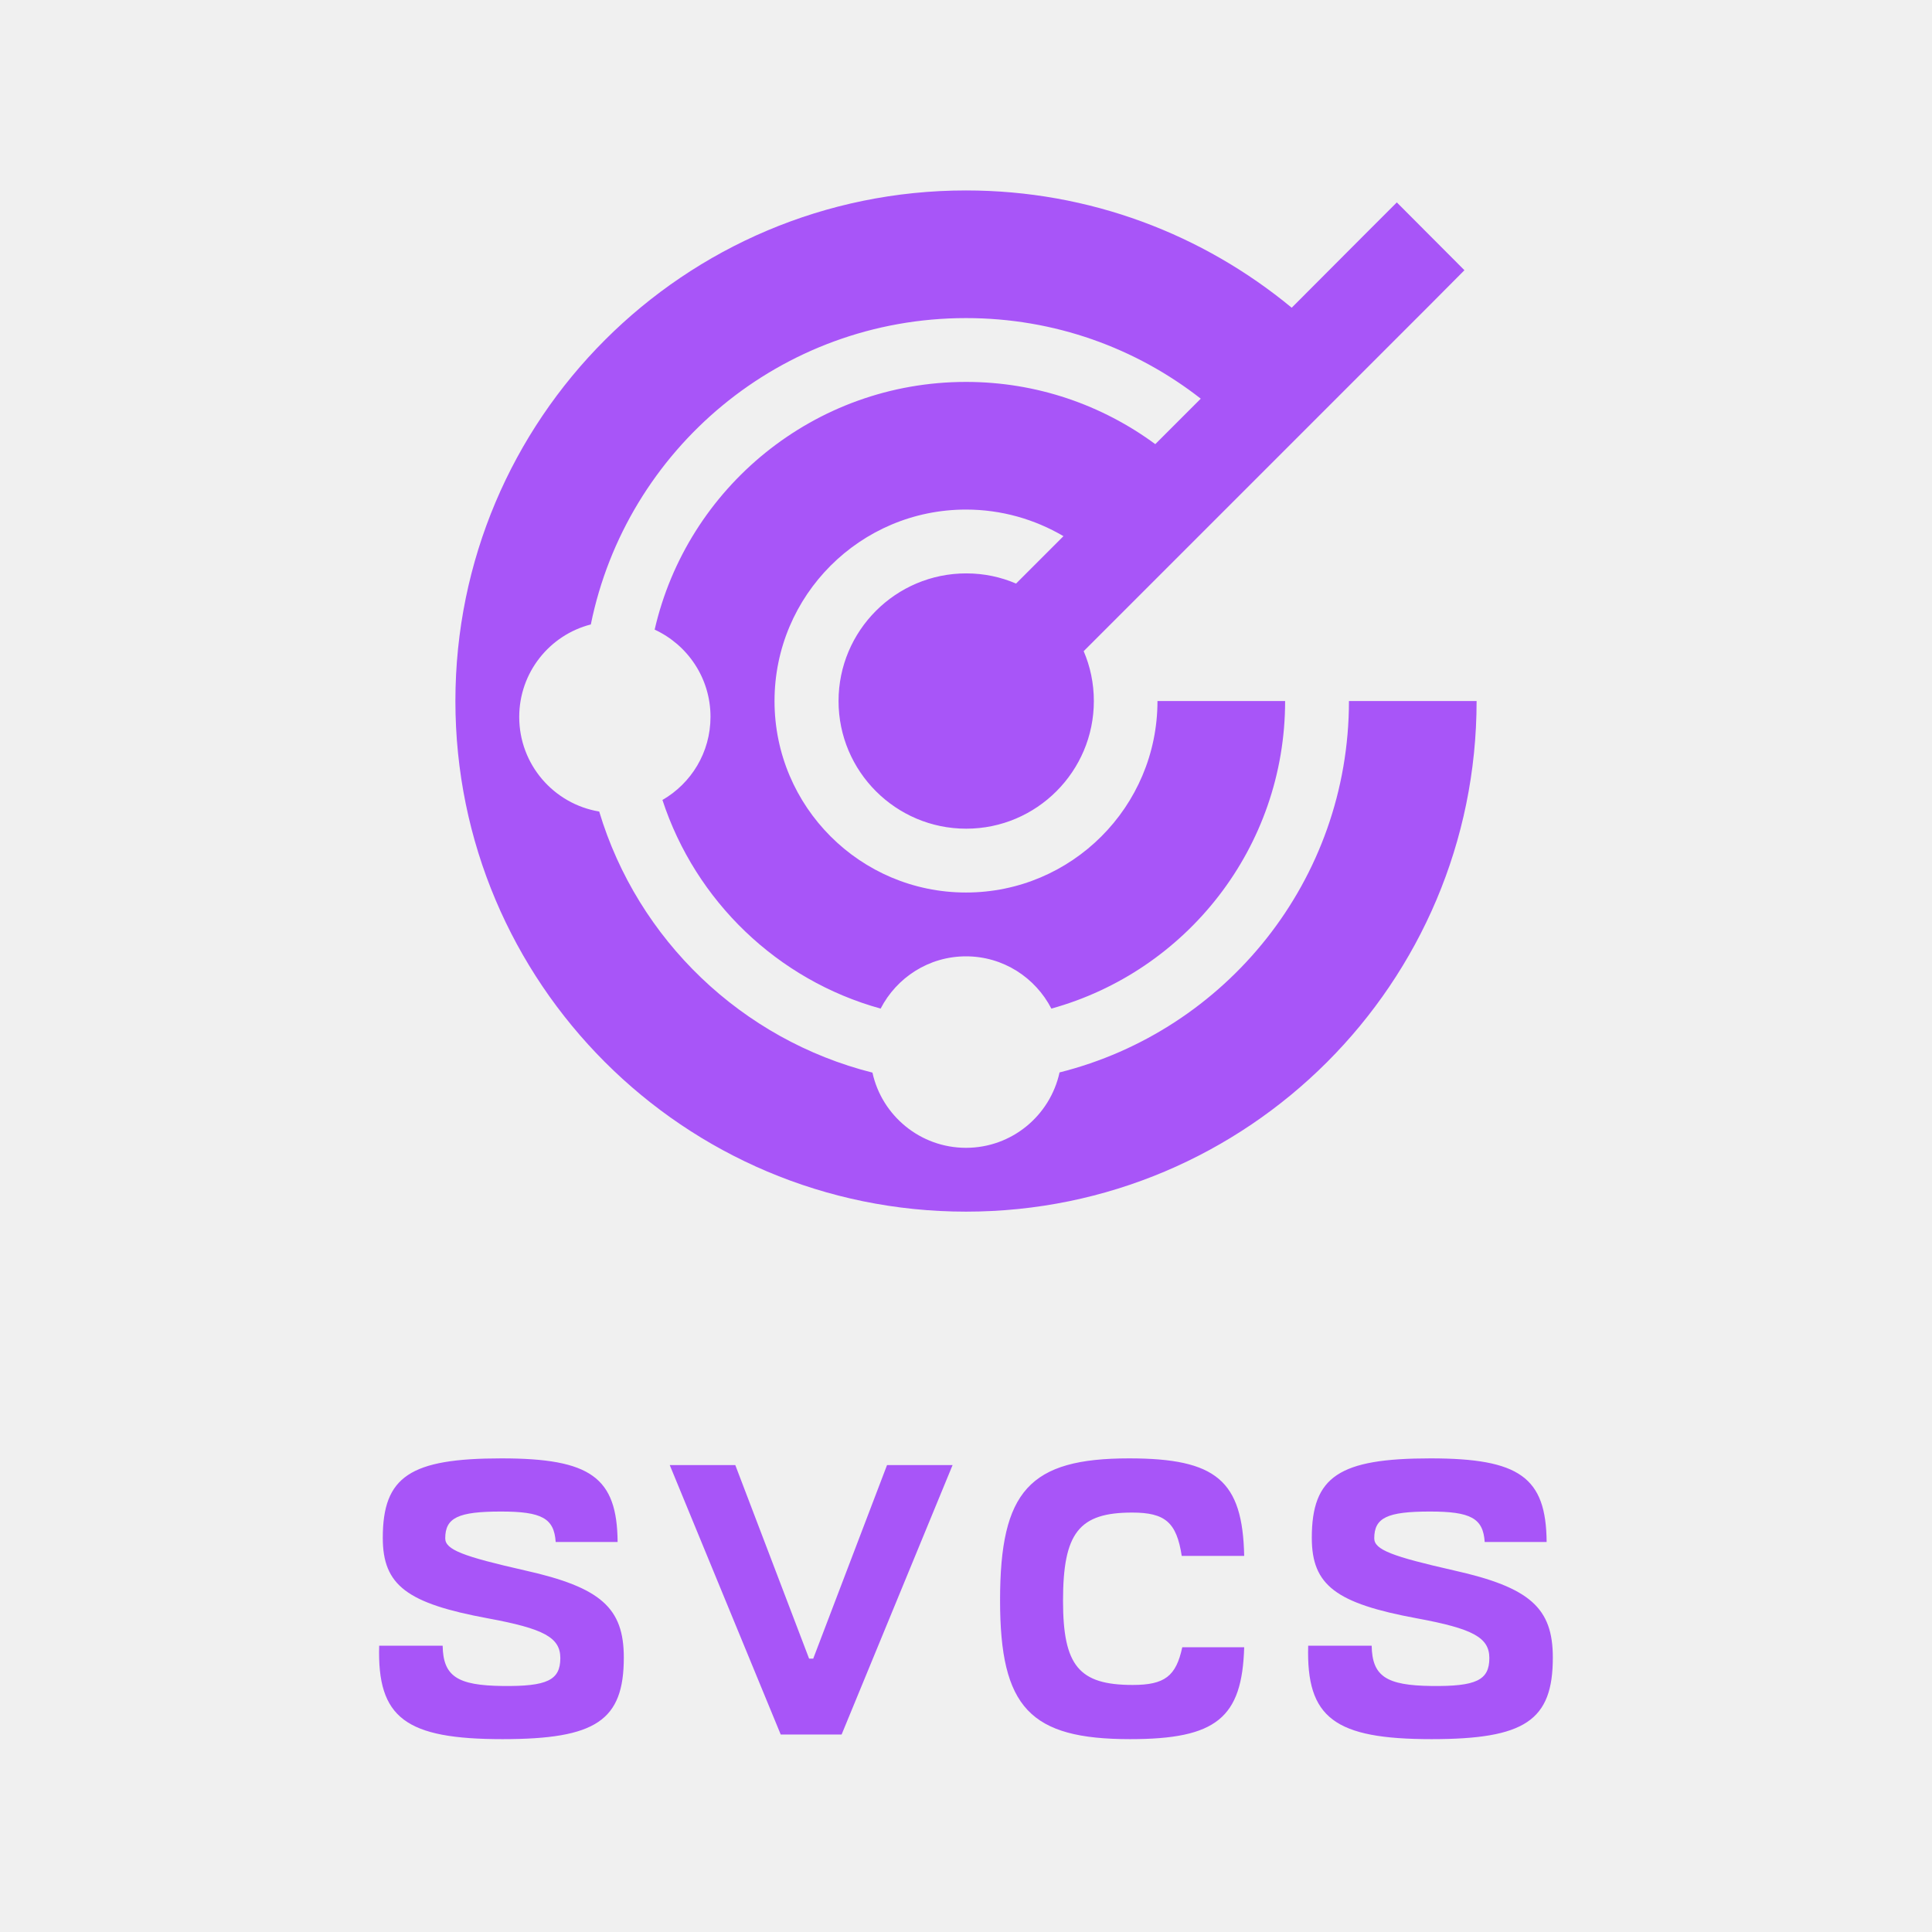
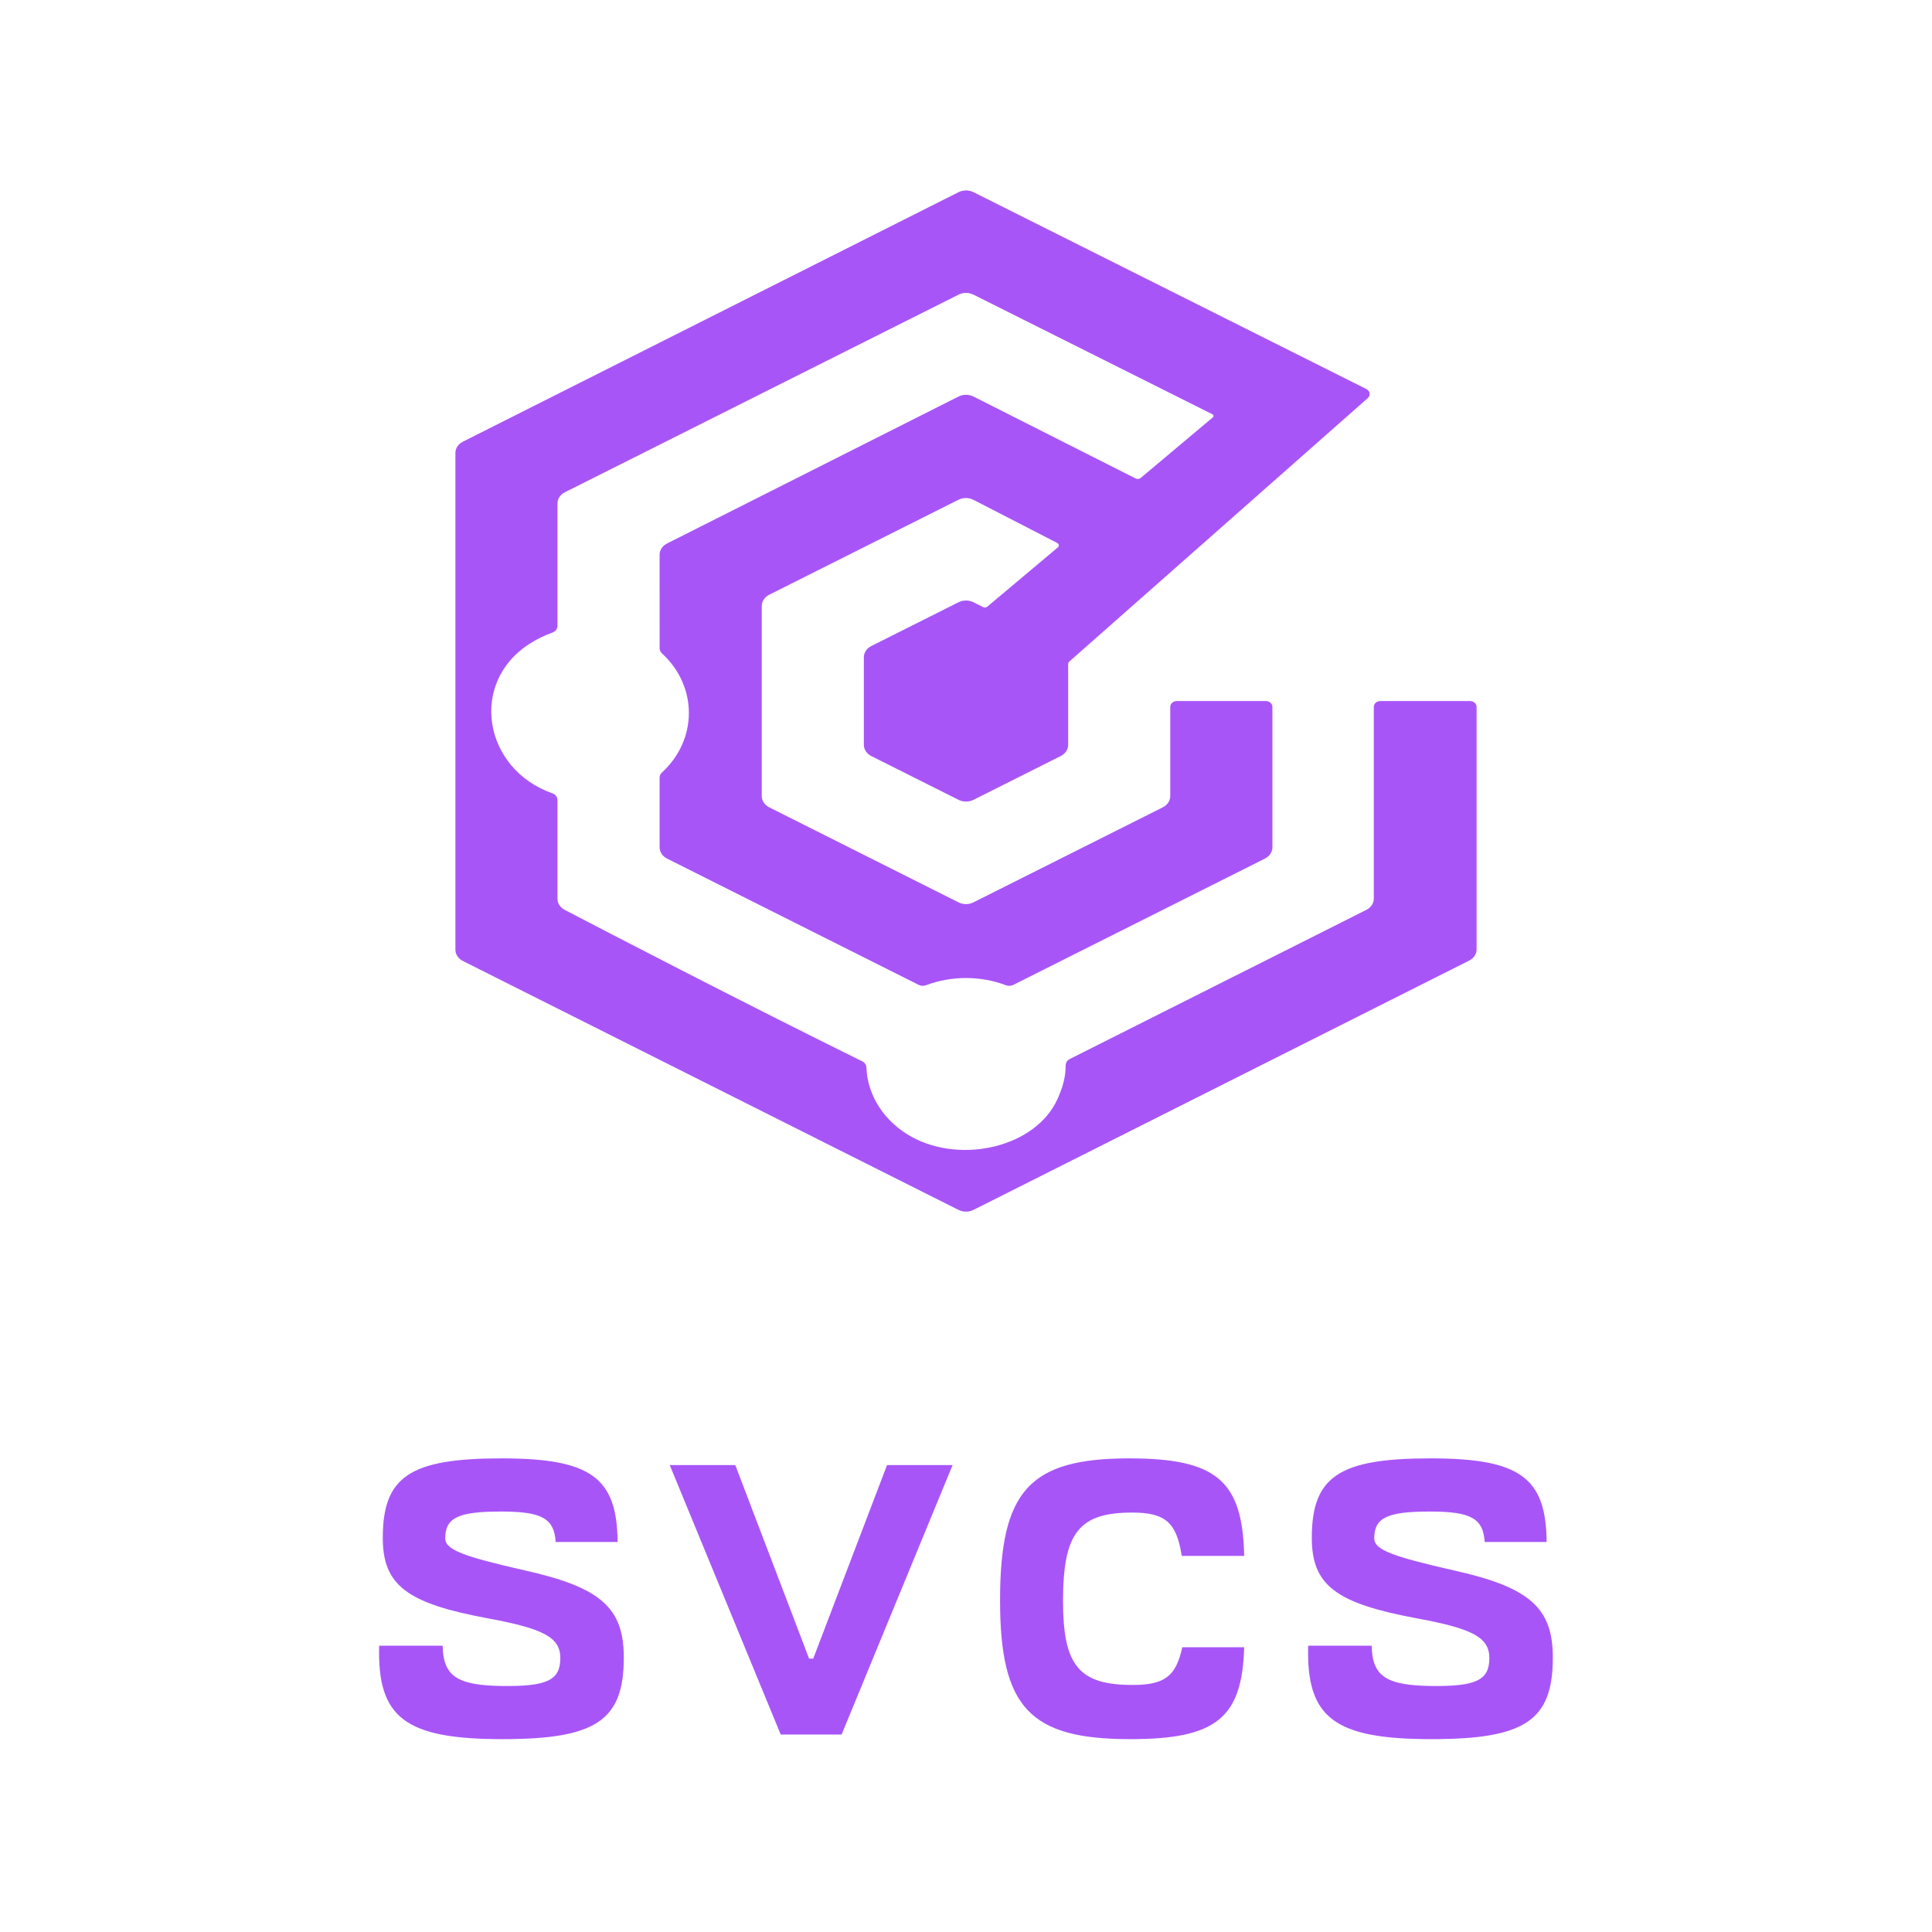
- <svg xmlns="http://www.w3.org/2000/svg" xml:space="preserve" width="700" height="700" style="fill-rule:evenodd;clip-rule:evenodd;stroke-linejoin:round;stroke-miterlimit:2">
-   <path d="M182.074 630.125c33.847 0 43.945-6.732 43.945-29.546 0-17.952-8.228-25.432-35.904-31.603-22.253-5.049-28.798-7.48-28.798-11.594 0-7.48 4.675-9.724 20.196-9.724 14.773 0 19.261 2.431 19.822 11.033h22.44c-.187-23.375-9.724-30.294-42.075-30.294-33.099 0-43.01 6.545-43.01 28.798 0 17.204 8.789 23.749 38.148 29.172 20.196 3.74 26.18 6.919 26.18 14.399 0 8.041-4.862 10.285-20.944 10.098-16.456-.187-21.505-3.553-21.692-14.586h-23.001c-.748 26.18 9.537 33.847 44.693 33.847Zm100.793-1.683h22.066l40.205-97.614h-23.749l-26.741 70.125h-1.496l-26.741-70.125h-23.749l40.205 97.614Zm126.599 1.683c31.229 0 40.579-7.667 41.327-33.286h-22.44c-2.244 10.472-6.358 13.651-17.952 13.651-19.448 0-25.245-6.919-25.245-30.481 0-24.684 5.797-31.977 25.058-31.977 11.968 0 16.082 3.553 17.952 15.708h22.627c-.561-27.302-10.098-35.343-41.701-35.343-36.091 0-46.75 11.781-46.75 51.425 0 38.896 10.846 50.303 47.124 50.303Zm109.208 0c33.847 0 43.945-6.732 43.945-29.546 0-17.952-8.228-25.432-35.904-31.603-22.253-5.049-28.798-7.48-28.798-11.594 0-7.48 4.675-9.724 20.196-9.724 14.773 0 19.261 2.431 19.822 11.033h22.44c-.187-23.375-9.724-30.294-42.075-30.294-33.099 0-43.01 6.545-43.01 28.798 0 17.204 8.789 23.749 38.148 29.172 20.196 3.74 26.18 6.919 26.18 14.399 0 8.041-4.862 10.285-20.944 10.098-16.456-.187-21.505-3.553-21.692-14.586h-23.001c-.748 26.18 9.537 33.847 44.693 33.847ZM385.266 194.236c-10.334-6.07-22.403-9.611-35.266-9.611-38.301 0-69.375 31.074-69.375 69.375s31.074 69.375 69.375 69.375 69.375-31.074 69.375-69.375h46.25c0 53.115-35.844 97.92-84.695 111.434-5.782-11.202-17.416-18.934-30.93-18.934s-25.148 7.732-30.93 18.934c-37.361-10.334-67.062-38.952-79.058-75.59 10.406-5.998 17.416-17.199 17.416-30.135 0-14.02-8.311-26.088-20.235-31.58 11.78-51.381 57.813-89.754 112.807-89.754 25.654 0 49.357 8.383 68.58 22.547l16.477-16.477C411.57 126.09 382.086 115.25 350 115.25c-67.135 0-123.068 47.623-135.932 111-14.959 3.83-25.943 17.416-25.943 33.531 0 17.199 12.502 31.508 28.979 34.254 13.947 46.467 51.669 82.672 99.003 94.596 3.397 15.537 17.272 27.244 33.893 27.244 16.621 0 30.496-11.707 33.893-27.316C444.162 373.455 488.75 318.967 488.75 254H535c0 102.184-82.816 185-185 185s-185-82.816-185-185S247.816 69 350 69c44.877 0 85.924 15.971 118.01 42.492l25.799-25.871 12.285-12.285 24.498 24.57-12.213 12.285-125.742 125.743c2.385 5.564 3.685 11.634 3.685 18.066 0 25.51-20.74 46.25-46.25 46.25-25.509 0-46.25-20.74-46.25-46.25s20.741-46.25 46.25-46.25c6.432 0 12.502 1.301 18.067 3.686l17.199-17.2h-.072Z" style="fill:#a855f8;fill-rule:nonzero" />
+ <svg xmlns="http://www.w3.org/2000/svg" xml:space="preserve" style="fill-rule:evenodd;clip-rule:evenodd;stroke-linejoin:round;stroke-miterlimit:2" viewBox="0 0 700 700">
+   <path d="M0 0h700v700H0z" style="fill:#fff" />
+   <path d="M182.074 630.125c33.847 0 43.945-6.732 43.945-29.546 0-17.952-8.228-25.432-35.904-31.603-22.253-5.049-28.798-7.48-28.798-11.594 0-7.48 4.675-9.724 20.196-9.724 14.773 0 19.261 2.431 19.822 11.033h22.44c-.187-23.375-9.724-30.294-42.075-30.294-33.099 0-43.01 6.545-43.01 28.798 0 17.204 8.789 23.749 38.148 29.172 20.196 3.74 26.18 6.919 26.18 14.399 0 8.041-4.862 10.285-20.944 10.098-16.456-.187-21.505-3.553-21.692-14.586h-23.001c-.748 26.18 9.537 33.847 44.693 33.847ZM282.867 628.442h22.066l40.205-97.614h-23.749l-26.741 70.125h-1.496l-26.741-70.125h-23.749l40.205 97.614ZM409.466 630.125c31.229 0 40.579-7.667 41.327-33.286h-22.44c-2.244 10.472-6.358 13.651-17.952 13.651-19.448 0-25.245-6.919-25.245-30.481 0-24.684 5.797-31.977 25.058-31.977 11.968 0 16.082 3.553 17.952 15.708h22.627c-.561-27.302-10.098-35.343-41.701-35.343-36.091 0-46.75 11.781-46.75 51.425 0 38.896 10.846 50.303 47.124 50.303ZM518.674 630.125c33.847 0 43.945-6.732 43.945-29.546 0-17.952-8.228-25.432-35.904-31.603-22.253-5.049-28.798-7.48-28.798-11.594 0-7.48 4.675-9.724 20.196-9.724 14.773 0 19.261 2.431 19.822 11.033h22.44c-.187-23.375-9.724-30.294-42.075-30.294-33.099 0-43.01 6.545-43.01 28.798 0 17.204 8.789 23.749 38.148 29.172 20.196 3.74 26.18 6.919 26.18 14.399 0 8.041-4.862 10.285-20.944 10.098-16.456-.187-21.505-3.553-21.692-14.586h-23.001c-.748 26.18 9.537 33.847 44.693 33.847ZM386.112 385.951c.001-.931.572-1.789 1.498-2.255 12.039-6.062 91.686-46.113 107.441-54.036 1.673-.841 2.704-2.395 2.704-4.076v-69.491c0-1.155 1.077-2.092 2.407-2.092h32.431c1.329 0 2.407.937 2.407 2.092v87.878c0 1.681-1.03 3.234-2.704 4.076l-179.586 90.32a6.13 6.13 0 0 1-5.421.002l-179.582-90.188c-1.675-.841-2.707-2.396-2.707-4.077V164.108c0-1.68 1.03-3.233 2.702-4.075l179.59-90.399a6.128 6.128 0 0 1 5.419-.005l142.345 71.324c.646.324 1.083.89 1.183 1.532.101.642-.147 1.289-.67 1.751l-108.131 95.45a1.21 1.21 0 0 0-.427.904v29.266c0 1.683-1.032 3.237-2.708 4.079l-31.595 15.857c-1.676.84-3.74.84-5.416 0l-31.595-15.857c-1.676-.842-2.708-2.396-2.708-4.079v-31.711c0-1.683 1.032-3.237 2.708-4.079l31.594-15.855a6.126 6.126 0 0 1 5.418.001l3.533 1.775c.465.234 1.052.171 1.438-.153l25.562-21.473a.975.975 0 0 0 .359-.874c-.044-.325-.26-.613-.582-.779l-30.293-15.603a6.128 6.128 0 0 0-5.47-.027L278.7 215.491c-1.675.842-2.708 2.396-2.708 4.078v68.863c0 1.682 1.033 3.236 2.708 4.078l68.592 34.431a6.129 6.129 0 0 0 5.416 0L421.3 292.51c1.676-.842 2.708-2.396 2.708-4.078v-32.339c0-1.155 1.077-2.092 2.407-2.092h32.189c1.33 0 2.408.937 2.408 2.092v50.914c0 1.682-1.032 3.236-2.708 4.078a4471540 4471540 0 0 0-91.137 45.748 3.413 3.413 0 0 1-2.725.125c-9.133-3.467-19.751-3.467-28.885-.004a3.407 3.407 0 0 1-2.721-.125c-10.316-5.173-76.833-38.563-91.14-45.744-1.676-.842-2.708-2.396-2.708-4.078v-25.29c0-.674.3-1.323.837-1.81 13.021-11.95 13.021-31.234.005-43.187-.536-.487-.835-1.134-.835-1.807-.007-5-.007-26.315-.007-33.924 0-1.68 1.029-3.232 2.699-4.074l105.593-53.238a6.124 6.124 0 0 1 5.438.003l58.766 29.69c.582.294 1.317.216 1.801-.19l26.122-21.938a.682.682 0 0 0 .251-.617.74.74 0 0 0-.416-.545l-86.536-43.324a6.124 6.124 0 0 0-5.411.003l-142.603 71.582c-1.676.842-2.708 2.396-2.708 4.079v44.368c0 1.071-.75 2.032-1.893 2.429a40.234 40.234 0 0 0-7.929 3.861c-22.479 14.119-17.025 45.515 7.93 54.345 1.139.396 1.886 1.356 1.886 2.423.006 6.424.006 28.167.006 35.788 0 1.654.997 3.186 2.627 4.037 12.102 6.308 63.76 33.16 107.781 54.864.919.453 1.497 1.293 1.523 2.211.374 10.226 6.543 19.826 16.622 25.282 17.986 9.737 44.902 3.621 52.732-14.082 1.836-4.15 2.826-7.707 2.843-11.995Z" style="fill:#a855f8;fill-rule:nonzero" />
</svg>
